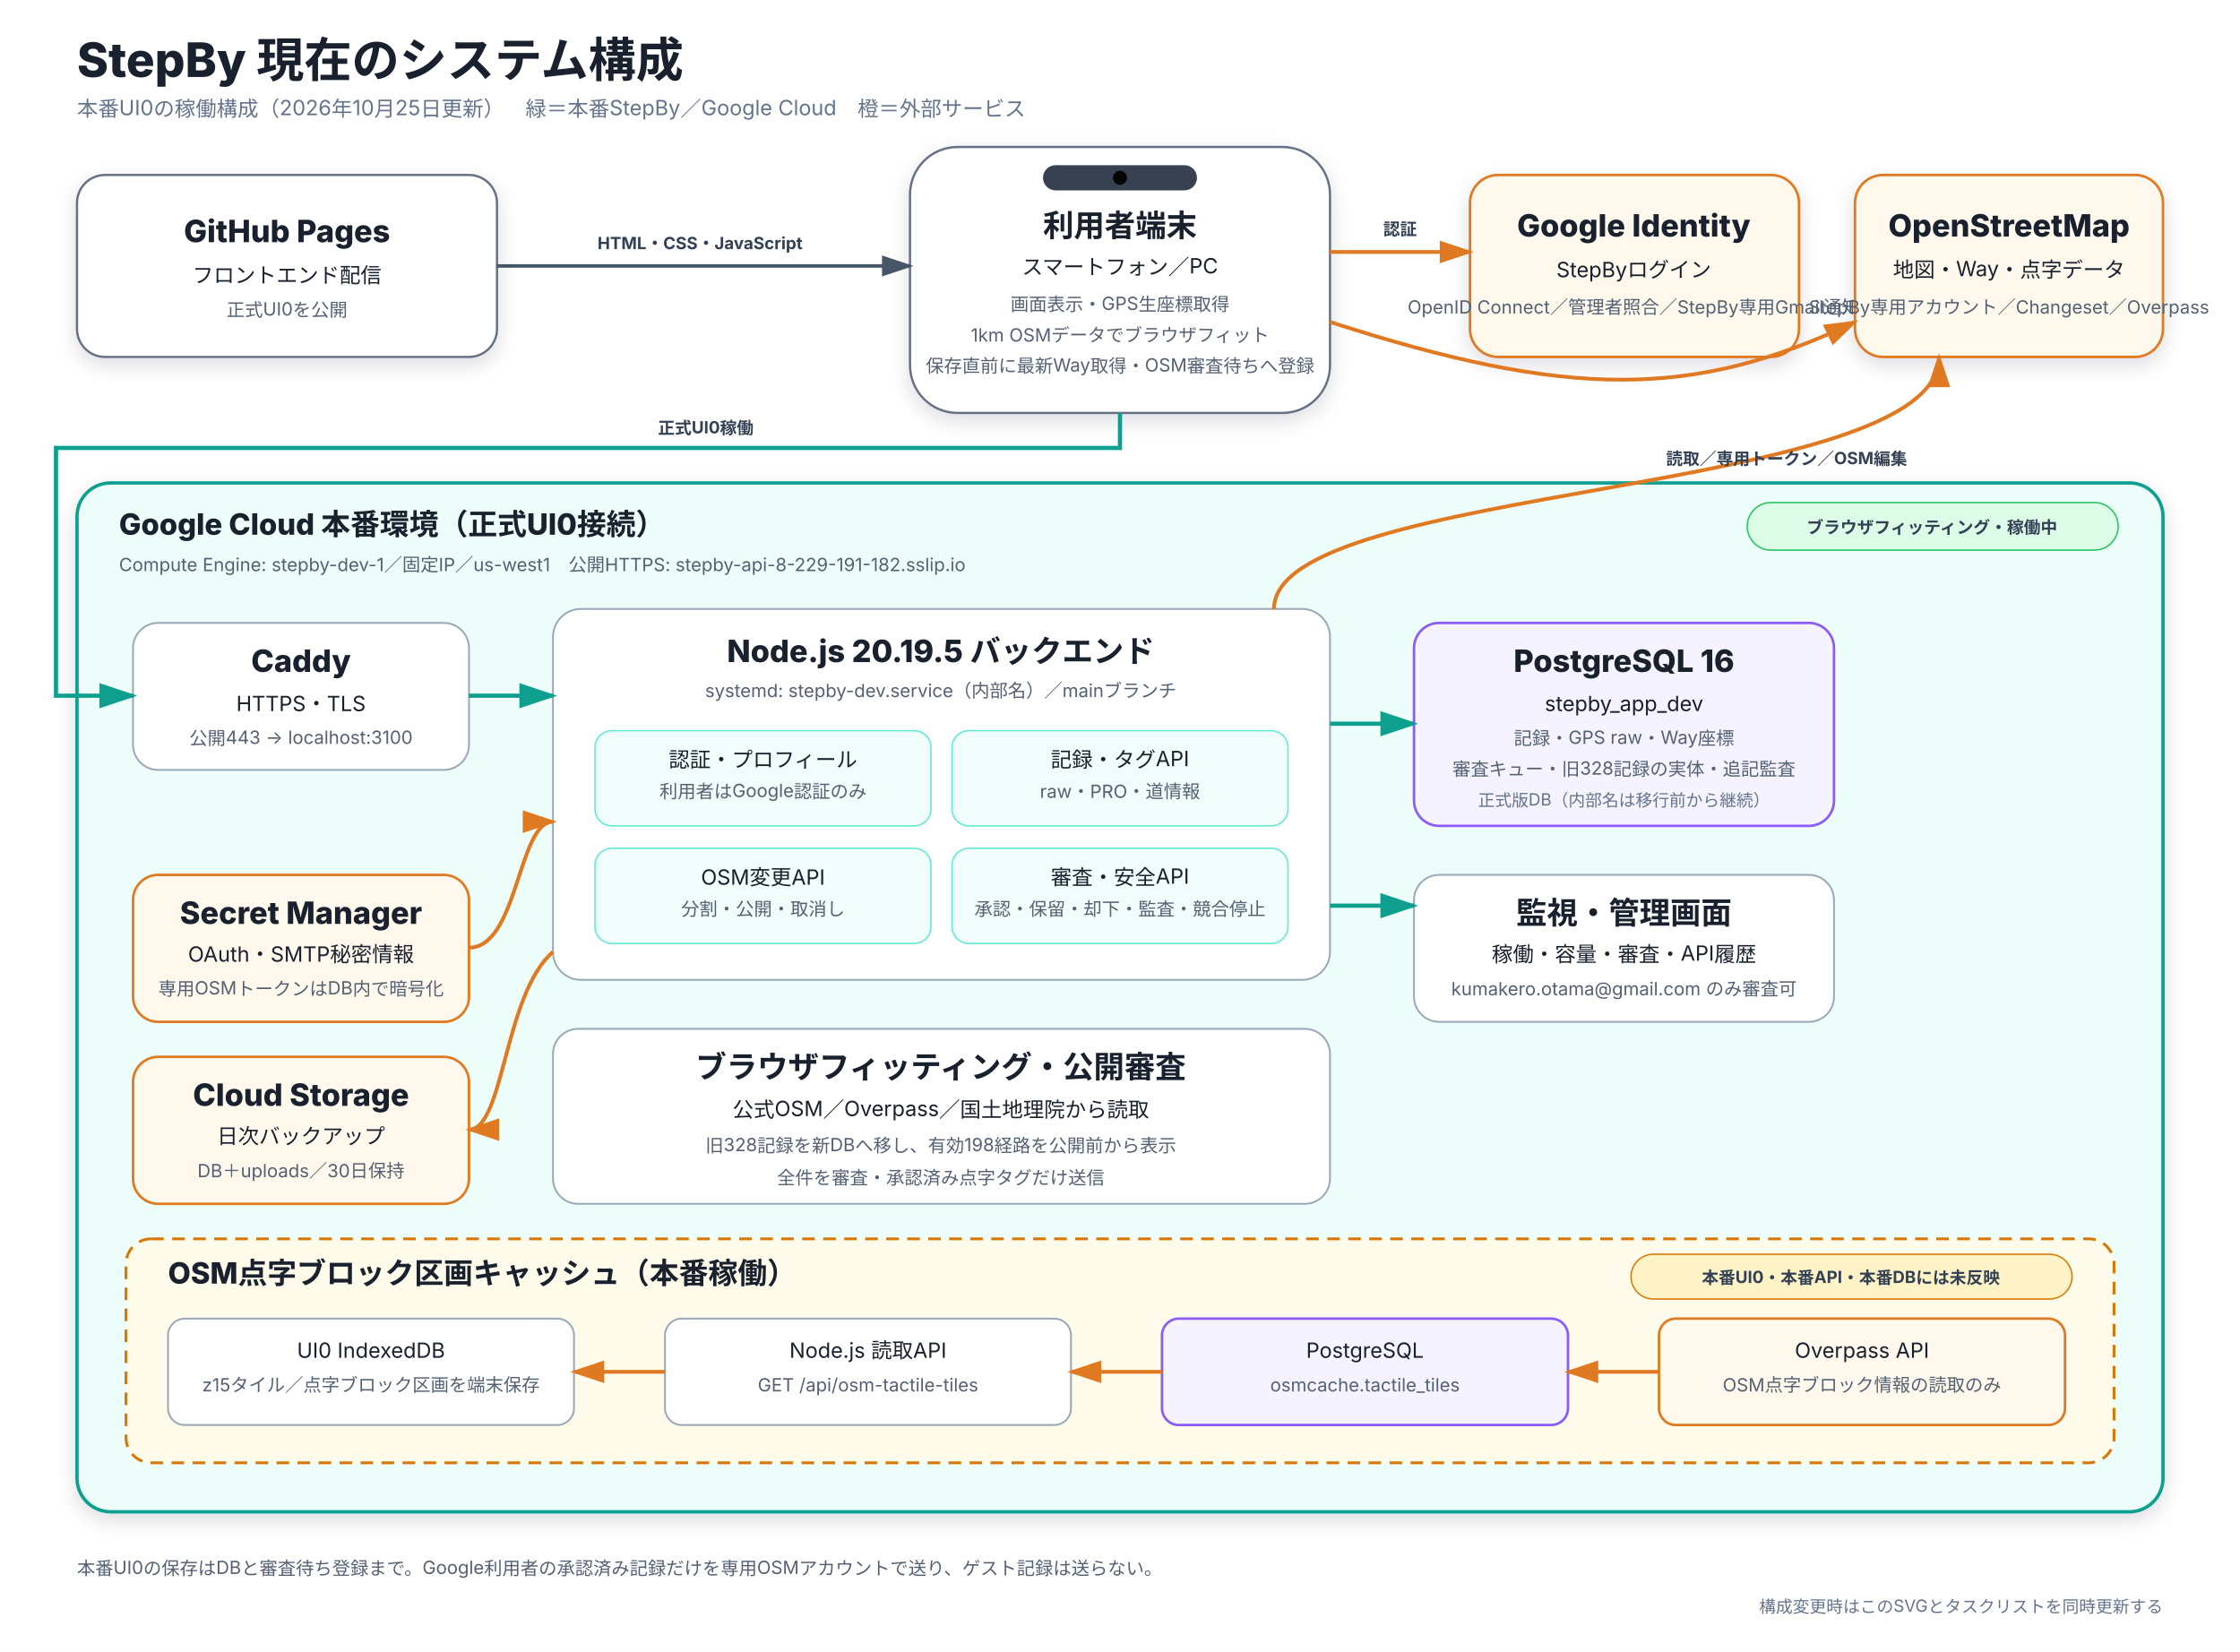
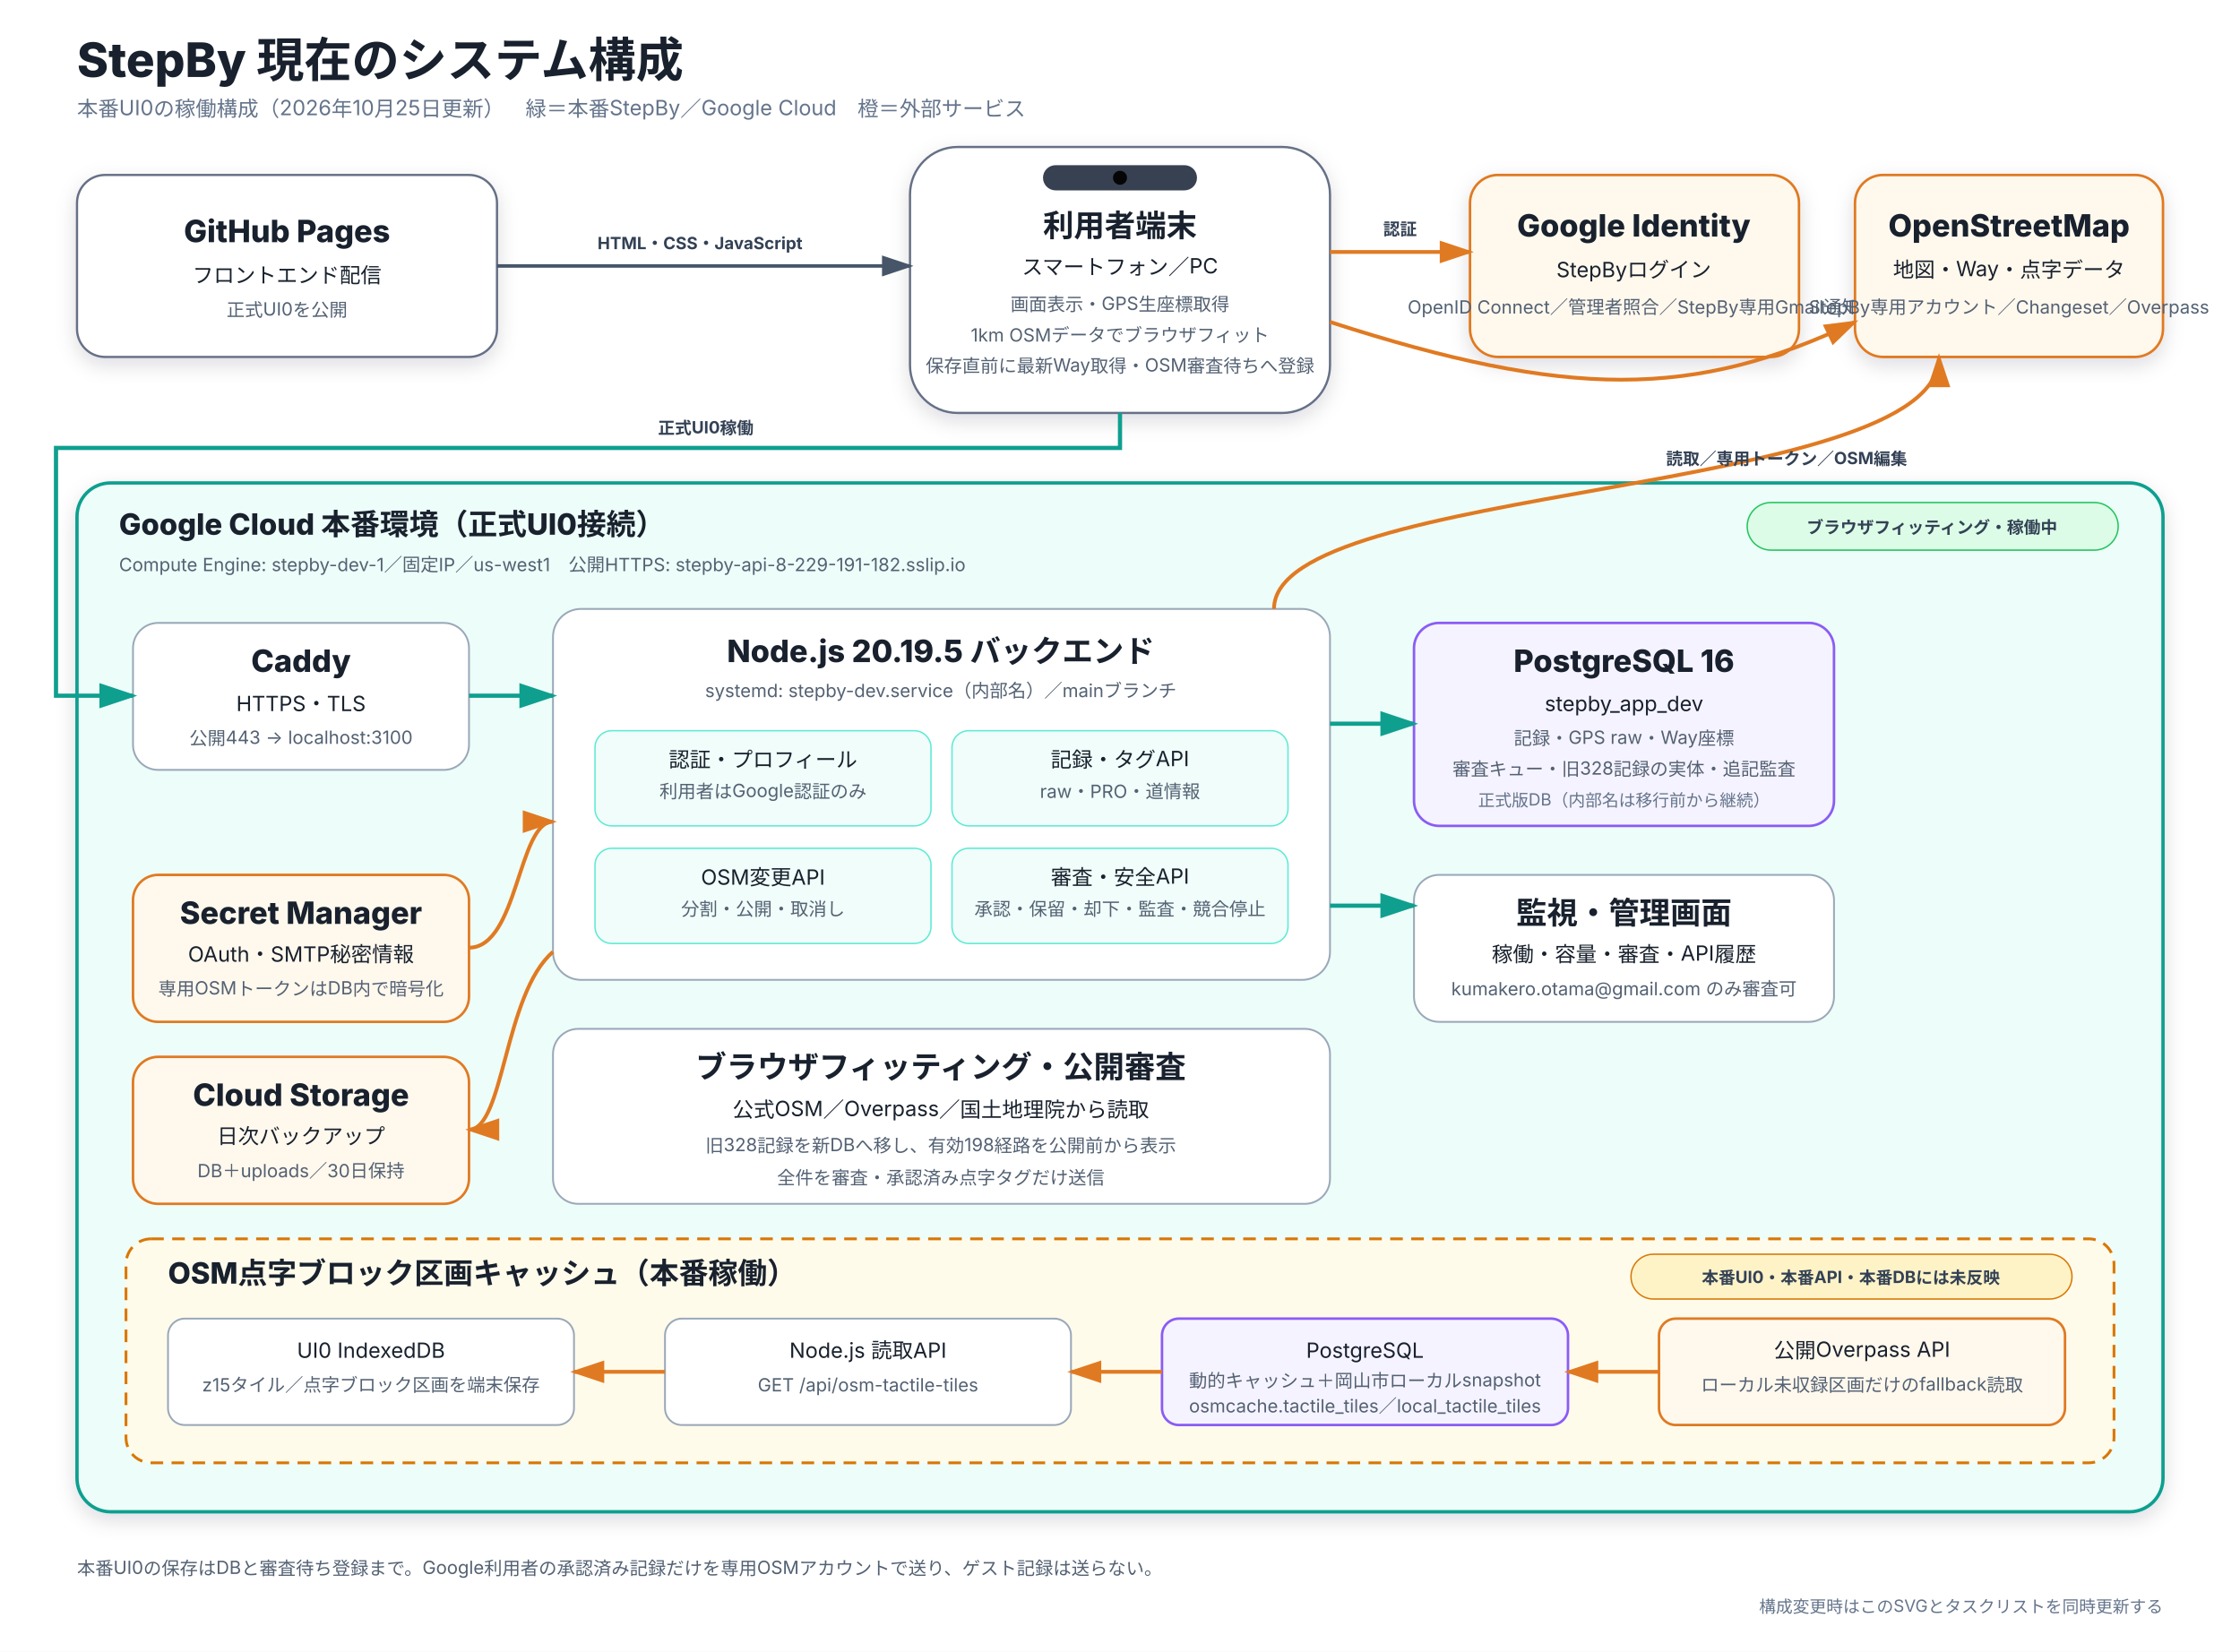
<svg xmlns="http://www.w3.org/2000/svg" width="1600" height="1180" viewBox="0 0 1600 1180" role="img" aria-labelledby="title desc">
  <defs>
    <filter id="shadow" x="-20%" y="-20%" width="140%" height="150%">
      <feDropShadow dx="0" dy="5" stdDeviation="7" flood-color="#0f172a" flood-opacity=".14" />
    </filter>
    <marker id="arrow" markerWidth="10" markerHeight="10" refX="8" refY="3" orient="auto">
      <path d="M0 0v6l9-3z" fill="#475569" />
    </marker>
    <marker id="arrowGreen" markerWidth="10" markerHeight="10" refX="8" refY="3" orient="auto">
      <path d="M0 0v6l9-3z" fill="#0f9f8f" />
    </marker>
    <marker id="arrowOrange" markerWidth="10" markerHeight="10" refX="8" refY="3" orient="auto">
      <path d="M0 0v6l9-3z" fill="#e07a22" />
    </marker>
    <style>
      text{font-family:-apple-system,BlinkMacSystemFont,"Segoe UI","Noto Sans JP",sans-serif;fill:#18212d}
      .title{font-size:34px;font-weight:800}.subtitle{font-size:15px;fill:#64748b}.section{font-size:21px;font-weight:800}.boxTitle{font-size:22px;font-weight:800}.body{font-size:15px}.small{font-size:13px;fill:#536173}.tiny{font-size:12px;fill:#64748b}.label{font-size:12px;font-weight:700;fill:#334155}
      .card{fill:#fff;stroke:#667085;stroke-width:1.6}.cloud{fill:#edfdf9;stroke:#0f9f8f;stroke-width:2.4}.external{fill:#fff8ed;stroke:#e07a22;stroke-width:1.8}.db{fill:#f5f3ff;stroke:#8b5cf6;stroke-width:1.8}.inner{fill:#fff;stroke:#9aa8b8;stroke-width:1.3}.dev{fill:#fffbeb;stroke:#d97706;stroke-width:2;stroke-dasharray:9 6}.line{fill:none;stroke:#475569;stroke-width:2.5;marker-end:url(#arrow)}.lineGreen{fill:none;stroke:#0f9f8f;stroke-width:3;marker-end:url(#arrowGreen)}.lineOrange{fill:none;stroke:#e07a22;stroke-width:2.7;marker-end:url(#arrowOrange)}.pill{fill:#dcfce7;stroke:#22c55e}.pillDev{fill:#fef3c7;stroke:#d97706}
    </style>
  </defs>
  <rect width="1600" height="1180" fill="#fff" />
  <text x="55" y="55" class="title">StepBy 現在のシステム構成</text>
  <text x="55" y="83" class="subtitle">本番UI0の稼働構成（2026年10月25日更新）　緑＝本番StepBy／Google Cloud　橙＝外部サービス</text>
  <rect x="55" y="125" width="300" height="130" rx="20" class="card" filter="url(#shadow)" />
  <text x="205" y="173" text-anchor="middle" class="boxTitle">GitHub Pages</text>
  <text x="205" y="202" text-anchor="middle" class="body">フロントエンド配信</text>
  <text x="205" y="226" text-anchor="middle" class="small">正式UI0を公開</text>
  <rect x="650" y="105" width="300" height="190" rx="34" class="card" filter="url(#shadow)" />
  <rect x="745" y="118" width="110" height="18" rx="9" fill="#374151" />
  <circle cx="800" cy="127" r="5" fill="#050505" />
  <text x="800" y="169" text-anchor="middle" class="boxTitle">利用者端末</text>
  <text x="800" y="196" text-anchor="middle" class="body">スマートフォン／PC</text>
  <text x="800" y="222" text-anchor="middle" class="small">画面表示・GPS生座標取得</text>
  <text x="800" y="244" text-anchor="middle" class="small">1km OSMデータでブラウザフィット</text>
  <text x="800" y="266" text-anchor="middle" class="small">保存直前に最新Way取得・OSM審査待ちへ登録</text>
  <rect x="1050" y="125" width="235" height="130" rx="20" class="external" filter="url(#shadow)" />
  <text x="1167" y="169" text-anchor="middle" class="boxTitle">Google Identity</text>
  <text x="1167" y="198" text-anchor="middle" class="body">StepByログイン</text>
  <text x="1167" y="224" text-anchor="middle" class="small">OpenID Connect／管理者照合／StepBy専用Gmail通知</text>
  <rect x="1325" y="125" width="220" height="130" rx="20" class="external" filter="url(#shadow)" />
  <text x="1435" y="169" text-anchor="middle" class="boxTitle">OpenStreetMap</text>
  <text x="1435" y="198" text-anchor="middle" class="body">地図・Way・点字データ</text>
  <text x="1435" y="224" text-anchor="middle" class="small">StepBy専用アカウント／Changeset／Overpass</text>
  <path d="M355 190H650" class="line" />
  <path d="M950 180h100" class="lineOrange" />
  <path d="M950 230c170 55 260 55 375 0" class="lineOrange" />
  <text x="500" y="178" text-anchor="middle" class="label">HTML・CSS・JavaScript</text>
  <text x="1000" y="168" text-anchor="middle" class="label">認証</text>
  <rect x="55" y="345" width="1490" height="735" rx="24" class="cloud" filter="url(#shadow)" />
  <text x="85" y="382" class="section">Google Cloud 本番環境（正式UI0接続）</text>
  <rect x="1248" y="359" width="265" height="34" rx="17" class="pill" />
  <text x="1380" y="381" text-anchor="middle" class="label">ブラウザフィッティング・稼働中</text>
  <text x="85" y="408" class="small">Compute Engine: stepby-dev-1／固定IP／us-west1　公開HTTPS: stepby-api-8-229-191-182.sslip.io</text>
  <rect x="95" y="445" width="240" height="105" rx="18" class="inner" />
  <text x="215" y="480" text-anchor="middle" class="boxTitle">Caddy</text>
  <text x="215" y="508" text-anchor="middle" class="body">HTTPS・TLS</text>
  <text x="215" y="532" text-anchor="middle" class="small">公開443 → localhost:3100</text>
  <rect x="395" y="435" width="555" height="265" rx="20" class="inner" />
  <text x="672" y="473" text-anchor="middle" class="boxTitle">Node.js 20.19.5 バックエンド</text>
  <text x="672" y="498" text-anchor="middle" class="small">systemd: stepby-dev.service（内部名）／mainブランチ</text>
  <rect x="425" y="522" width="240" height="68" rx="12" fill="#f0fdfa" stroke="#5eead4" />
  <text x="545" y="548" text-anchor="middle" class="body">認証・プロフィール</text>
  <text x="545" y="570" text-anchor="middle" class="small">利用者はGoogle認証のみ</text>
  <rect x="680" y="522" width="240" height="68" rx="12" fill="#f0fdfa" stroke="#5eead4" />
  <text x="800" y="548" text-anchor="middle" class="body">記録・タグAPI</text>
  <text x="800" y="570" text-anchor="middle" class="small">raw・PRO・道情報</text>
  <rect x="425" y="606" width="240" height="68" rx="12" fill="#f0fdfa" stroke="#5eead4" />
  <text x="545" y="632" text-anchor="middle" class="body">OSM変更API</text>
  <text x="545" y="654" text-anchor="middle" class="small">分割・公開・取消し</text>
  <rect x="680" y="606" width="240" height="68" rx="12" fill="#f0fdfa" stroke="#5eead4" />
  <text x="800" y="632" text-anchor="middle" class="body">審査・安全API</text>
  <text x="800" y="654" text-anchor="middle" class="small">承認・保留・却下・監査・競合停止</text>
  <rect x="1010" y="445" width="300" height="145" rx="18" class="db" />
  <text x="1160" y="480" text-anchor="middle" class="boxTitle">PostgreSQL 16</text>
  <text x="1160" y="508" text-anchor="middle" class="body">stepby_app_dev</text>
  <text x="1160" y="532" text-anchor="middle" class="small">記録・GPS raw・Way座標</text>
  <text x="1160" y="554" text-anchor="middle" class="small">審査キュー・旧328記録の実体・追記監査</text>
  <text x="1160" y="576" text-anchor="middle" class="tiny">正式版DB（内部名は移行前から継続）</text>
  <rect x="95" y="625" width="240" height="105" rx="18" class="external" />
  <text x="215" y="660" text-anchor="middle" class="boxTitle">Secret Manager</text>
  <text x="215" y="687" text-anchor="middle" class="body">OAuth・SMTP秘密情報</text>
  <text x="215" y="711" text-anchor="middle" class="small">専用OSMトークンはDB内で暗号化</text>
  <rect x="95" y="755" width="240" height="105" rx="18" class="external" />
  <text x="215" y="790" text-anchor="middle" class="boxTitle">Cloud Storage</text>
  <text x="215" y="817" text-anchor="middle" class="body">日次バックアップ</text>
  <text x="215" y="841" text-anchor="middle" class="small">DB＋uploads／30日保持</text>
  <rect x="395" y="735" width="555" height="125" rx="18" class="inner" />
  <text x="672" y="770" text-anchor="middle" class="boxTitle">ブラウザフィッティング・公開審査</text>
  <text x="672" y="798" text-anchor="middle" class="body">公式OSM／Overpass／国土地理院から読取</text>
  <text x="672" y="823" text-anchor="middle" class="small">旧328記録を新DBへ移し、有効198経路を公開前から表示</text>
  <text x="672" y="846" text-anchor="middle" class="small">全件を審査・承認済み点字タグだけ送信</text>
  <rect x="1010" y="625" width="300" height="105" rx="18" class="inner" />
  <text x="1160" y="660" text-anchor="middle" class="boxTitle">監視・管理画面</text>
  <text x="1160" y="687" text-anchor="middle" class="body">稼働・容量・審査・API履歴</text>
  <text x="1160" y="711" text-anchor="middle" class="small">kumakero.otama@gmail.com のみ審査可</text>
  <path d="M335 497h60" class="lineGreen" />
  <path d="M950 517h60" class="lineGreen" />
  <path d="M335 677c35 0 35-90 60-90" class="lineOrange" />
  <path d="M395 680c-35 30-35 127-60 127" class="lineOrange" />
  <path d="M950 647h60" class="lineGreen" />
  <path d="M800 295v25H40v177h55" class="lineGreen" />
  <text x="470" y="310" class="label">正式UI0稼働</text>
  <path d="M910 435c0-90 475-80 475-180" class="lineOrange" />
  <text x="1190" y="332" class="label">読取／専用トークン／OSM編集</text>
  <rect x="90" y="885" width="1420" height="160" rx="18" class="dev" />
  <text x="120" y="917" class="section">OSM点字ブロック区画キャッシュ（本番稼働）</text>
  <rect x="1165" y="896" width="315" height="32" rx="16" class="pillDev" />
  <text x="1322" y="917" text-anchor="middle" class="label">本番UI0・本番API・本番DBには未反映</text>
  <rect x="120" y="942" width="290" height="76" rx="12" class="inner" />
  <text x="265" y="970" text-anchor="middle" class="body">UI0 IndexedDB</text>
  <text x="265" y="994" text-anchor="middle" class="small">z15タイル／点字ブロック区画を端末保存</text>
  <rect x="475" y="942" width="290" height="76" rx="12" class="inner" />
  <text x="620" y="970" text-anchor="middle" class="body">Node.js 読取API</text>
  <text x="620" y="994" text-anchor="middle" class="small">GET /api/osm-tactile-tiles</text>
  <rect x="830" y="942" width="290" height="76" rx="12" class="db" />
  <text x="975" y="970" text-anchor="middle" class="body">PostgreSQL</text>
-   <text x="975" y="994" text-anchor="middle" class="small">osmcache.tactile_tiles</text>
+   <text x="975" y="991" text-anchor="middle" class="small">動的キャッシュ＋岡山市ローカルsnapshot</text>
+   <text x="975" y="1009" text-anchor="middle" class="small">osmcache.tactile_tiles／local_tactile_tiles</text>
  <rect x="1185" y="942" width="290" height="76" rx="12" class="external" />
-   <text x="1330" y="970" text-anchor="middle" class="body">Overpass API</text>
-   <text x="1330" y="994" text-anchor="middle" class="small">OSM点字ブロック情報の読取のみ</text>
+   <text x="1330" y="970" text-anchor="middle" class="body">公開Overpass API</text>
+   <text x="1330" y="994" text-anchor="middle" class="small">ローカル未収録区画だけのfallback読取</text>
  <path d="M475 980h-65" class="lineOrange" />
  <path d="M830 980h-65" class="lineOrange" />
  <path d="M1185 980h-65" class="lineOrange" />
  <text x="55" y="1125" class="small">本番UI0の保存はDBと審査待ち登録まで。Google利用者の承認済み記録だけを専用OSMアカウントで送り、ゲスト記録は送らない。</text>
  <text x="1545" y="1152" text-anchor="end" class="tiny">構成変更時はこのSVGとタスクリストを同時更新する</text>
</svg>
